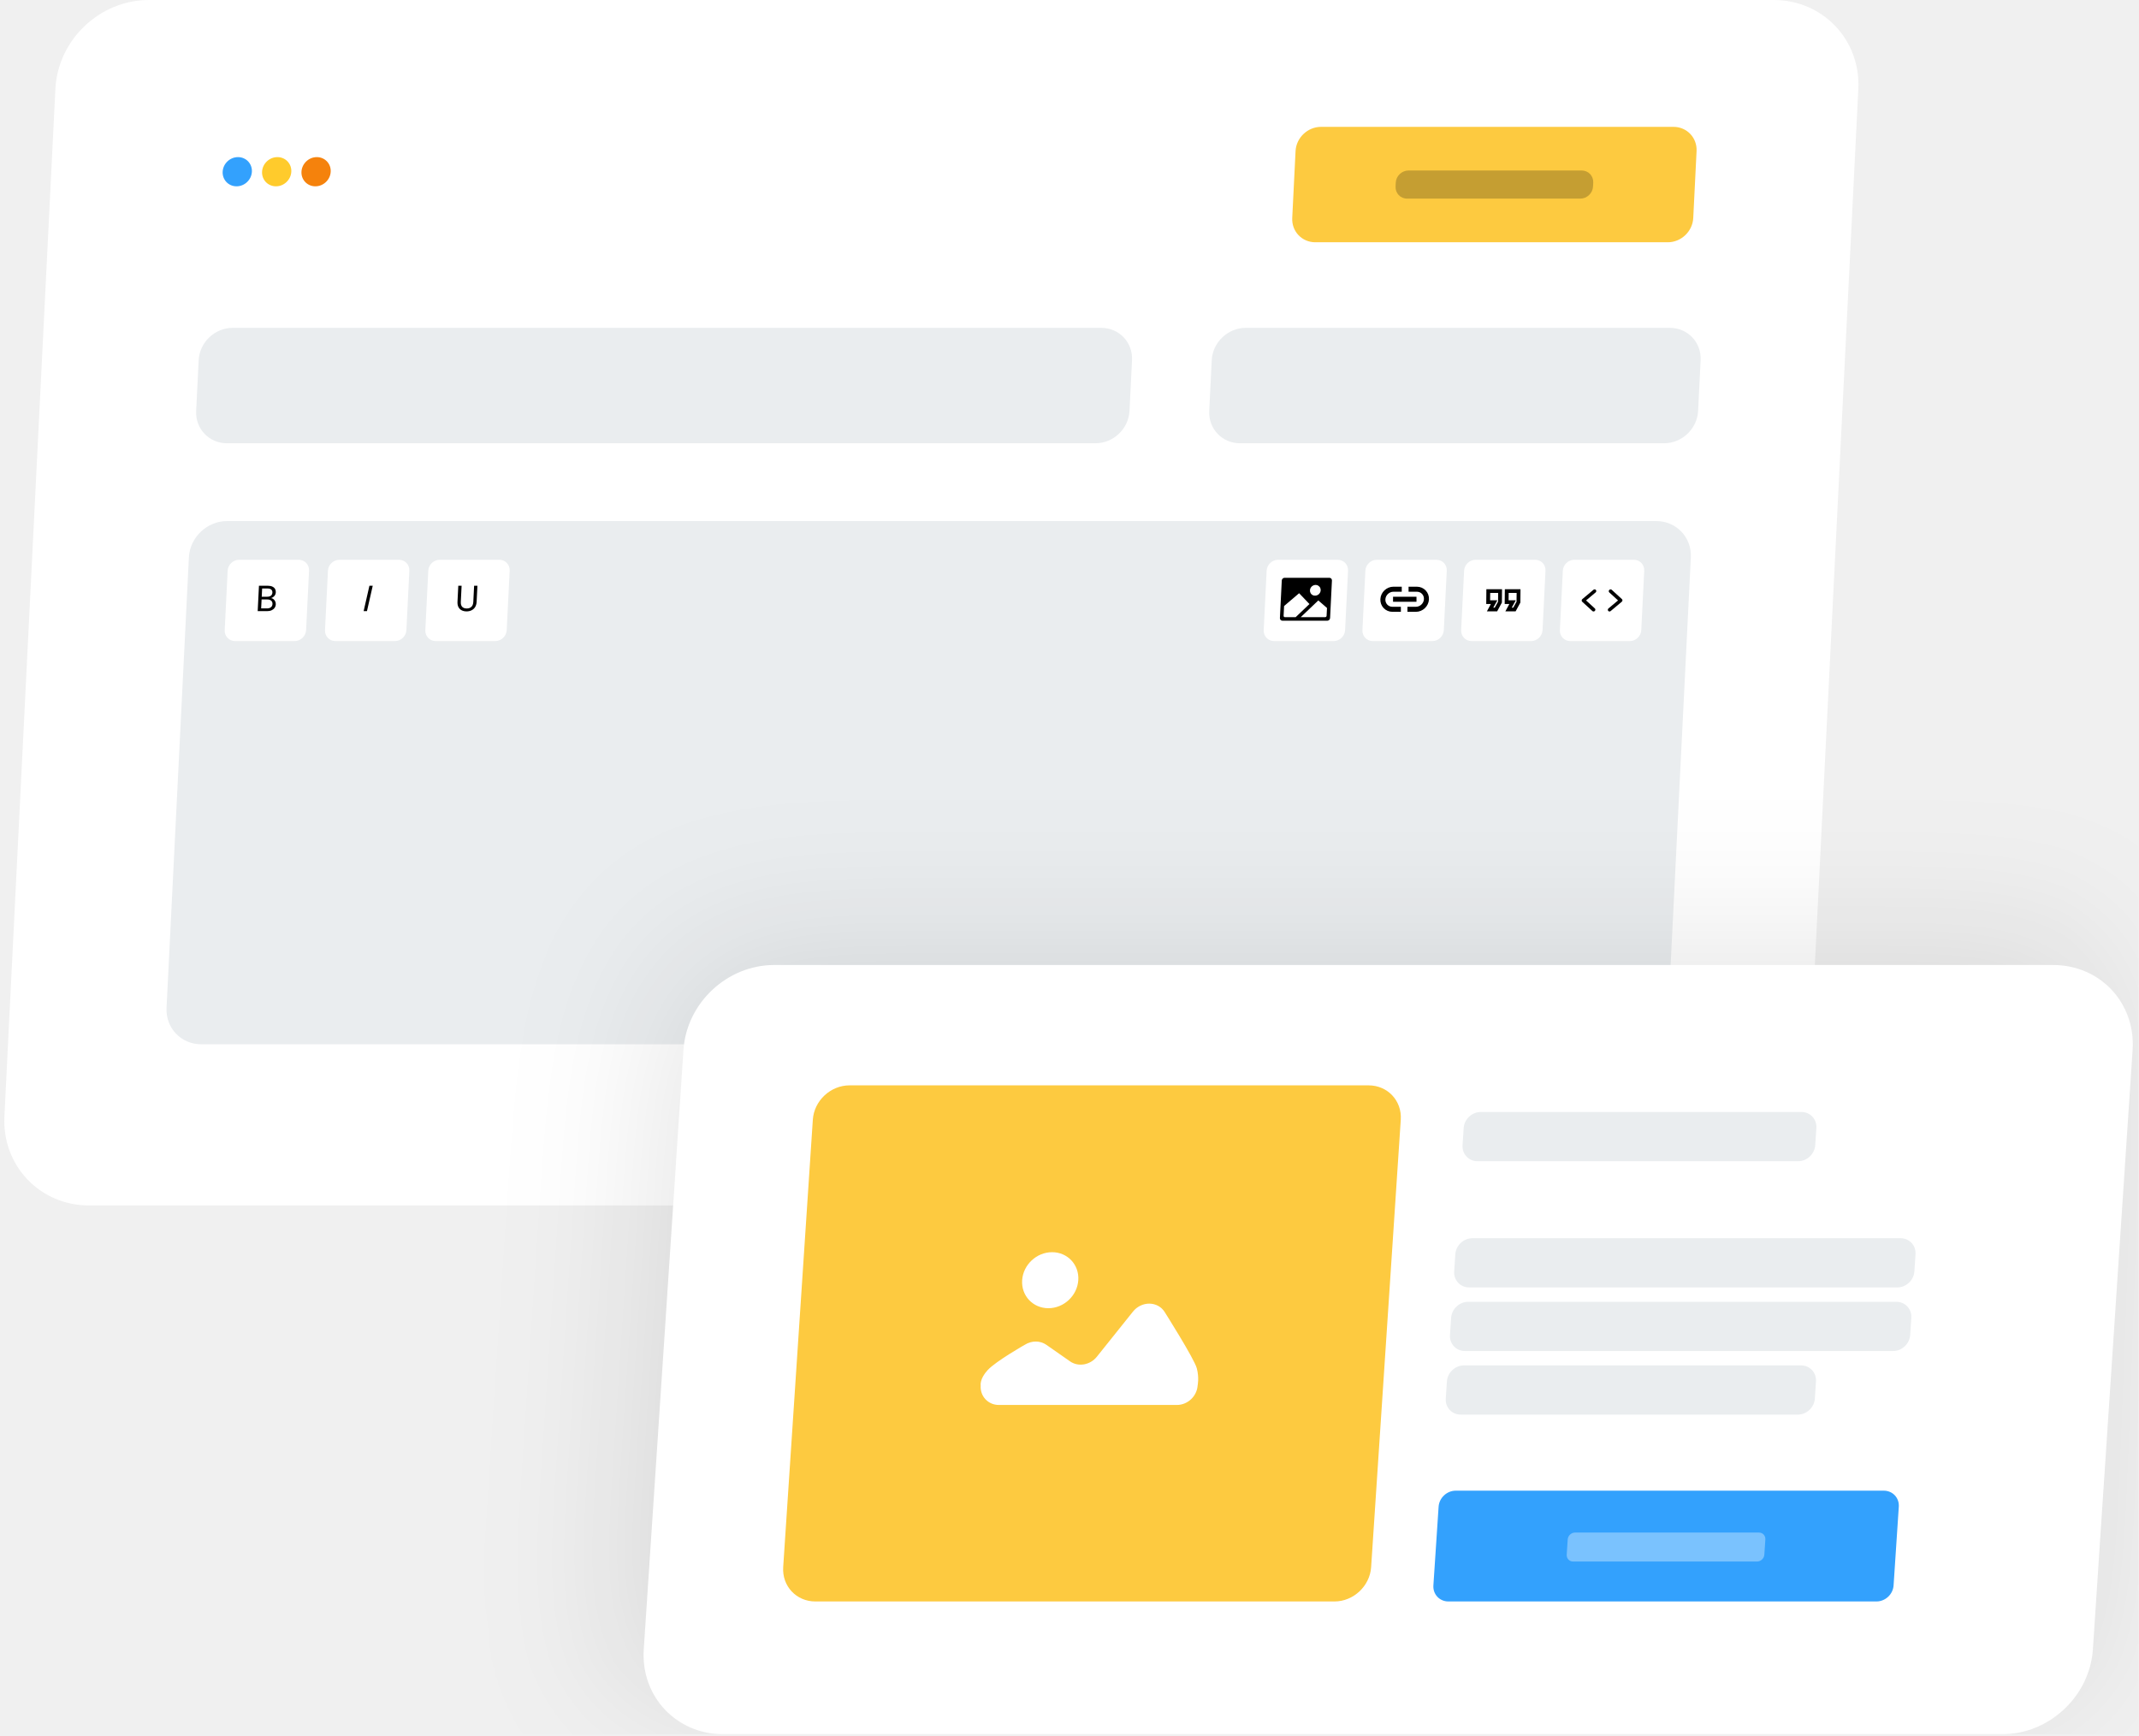
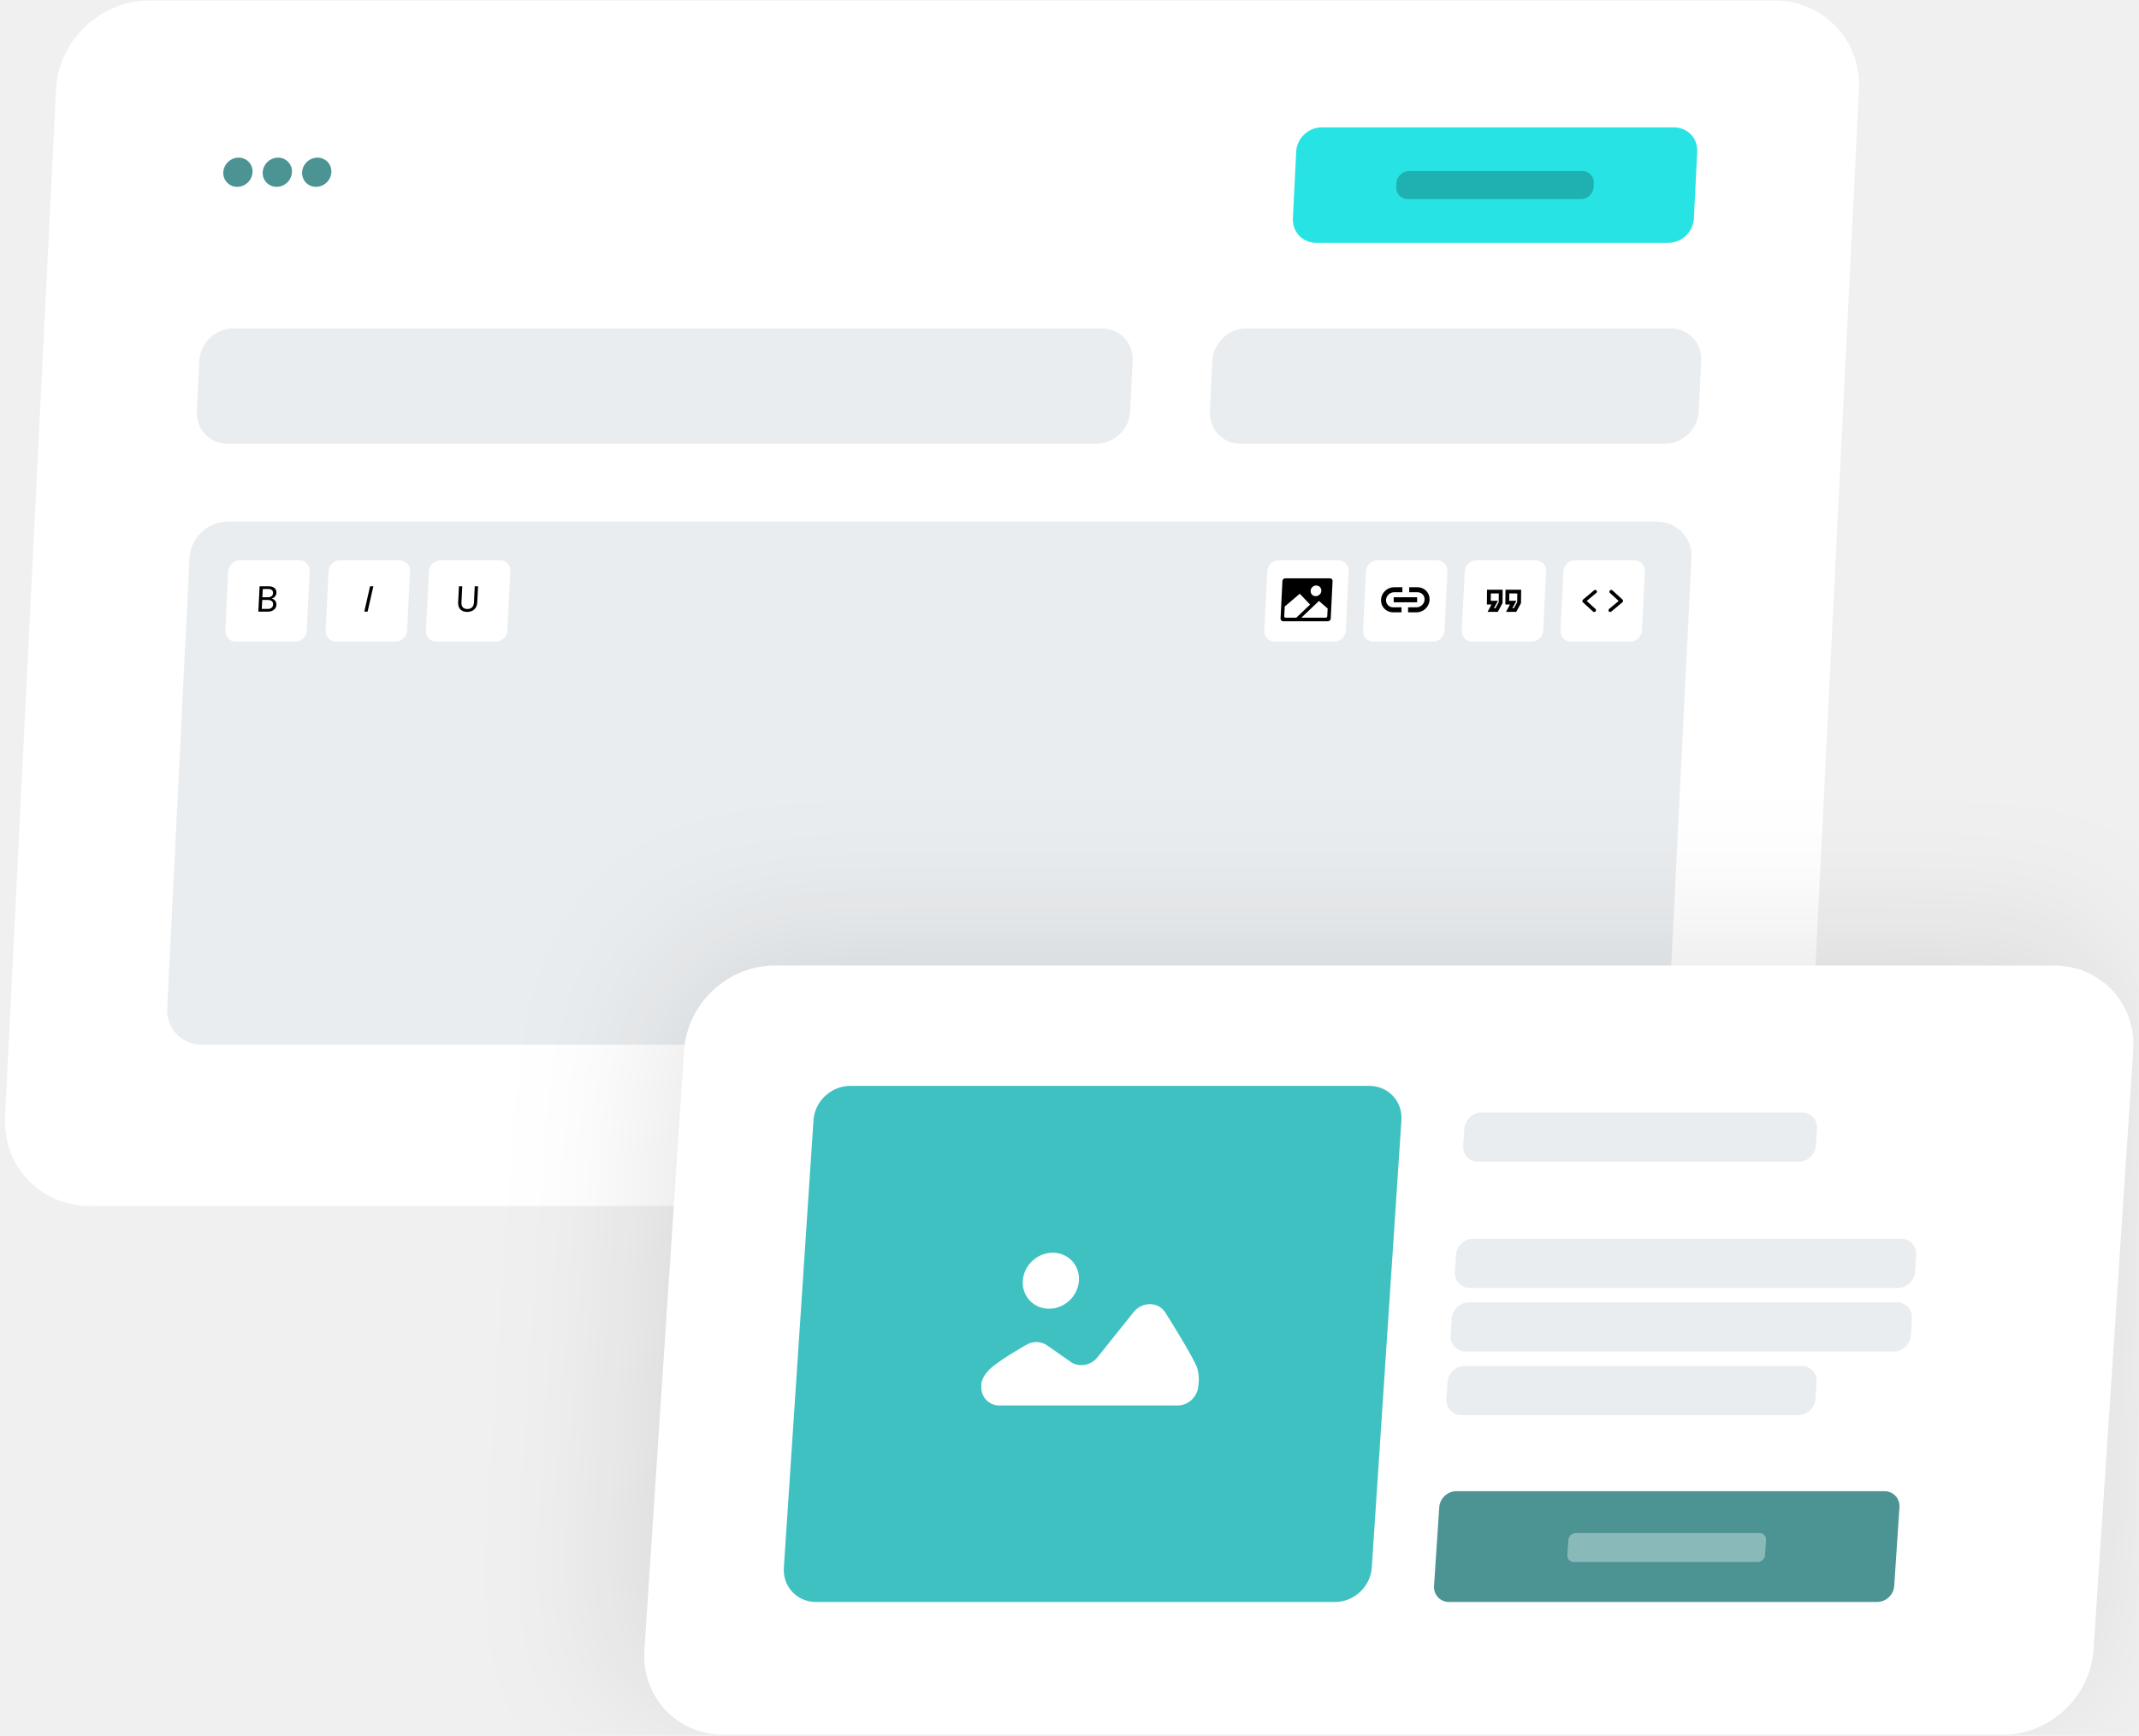
<svg xmlns="http://www.w3.org/2000/svg" width="498" viewBox="0 0 498 404" fill="none">
  <g clip-path="url(#clip0)">
-     <rect width="419.758" height="281.001" rx="20.745" transform="matrix(1 0 -0.0495471 0.998772 13.9219 0)" fill="white" />
-     <rect width="93.364" height="26.905" rx="5.658" transform="matrix(1 0 -0.0495471 0.998772 301.91 29.5342)" fill="#FDCA40" />
-     <rect width="45.974" height="6.556" rx="2.829" transform="matrix(1 0 -0.0495471 0.998772 325.1 39.6963)" fill="black" fill-opacity="0.22" />
-     <rect width="217.301" height="26.903" rx="7.544" transform="matrix(1 0 -0.0495471 0.998772 46.6289 76.3308)" fill="#EAEDEF" />
-     <rect width="113.822" height="26.903" rx="7.544" transform="matrix(1 0 -0.0495471 0.998772 282.49 76.3308)" fill="#EAEDEF" />
-     <rect width="349.684" height="121.967" rx="8.487" transform="matrix(1 0 -0.0495471 0.998772 44.3965 121.311)" fill="#EAEDEF" />
-     <rect width="18.949" height="18.949" rx="2.546" transform="matrix(1 0 -0.0495471 0.998772 53.1289 130.327)" fill="white" />
-     <rect width="18.949" height="18.949" rx="2.546" transform="matrix(1 0 -0.0495471 0.998772 76.4805 130.327)" fill="white" />
-     <rect width="18.949" height="18.949" rx="2.546" transform="matrix(1 0 -0.0495471 0.998772 99.8379 130.327)" fill="white" />
-     <rect width="18.949" height="18.949" rx="2.546" transform="matrix(1 0 -0.0495471 0.998772 295.027 130.327)" fill="white" />
-     <rect width="18.949" height="18.949" rx="2.546" transform="matrix(1 0 -0.0495471 0.998772 318.012 130.327)" fill="white" />
-     <rect width="18.949" height="18.949" rx="2.546" transform="matrix(1 0 -0.0495471 0.998772 340.998 130.327)" fill="white" />
-     <rect width="18.949" height="18.949" rx="2.546" transform="matrix(1 0 -0.0495471 0.998772 363.984 130.327)" fill="white" />
-     <path d="M63.109 139.243C63.322 139.277 63.513 139.364 63.681 139.506C63.855 139.647 63.988 139.822 64.079 140.031C64.177 140.24 64.219 140.463 64.207 140.701C64.193 141 64.103 141.271 63.938 141.514C63.774 141.751 63.541 141.941 63.24 142.082C62.944 142.218 62.599 142.285 62.203 142.285H59.996L60.29 136.378H62.411C62.813 136.378 63.151 136.446 63.428 136.582C63.704 136.712 63.907 136.89 64.037 137.116C64.168 137.342 64.226 137.596 64.212 137.878C64.194 138.229 64.084 138.52 63.88 138.751C63.682 138.977 63.425 139.141 63.109 139.243ZM60.935 138.929H62.233C62.596 138.929 62.88 138.844 63.086 138.675C63.292 138.505 63.403 138.271 63.418 137.972C63.433 137.672 63.346 137.438 63.156 137.268C62.966 137.099 62.685 137.014 62.312 137.014H61.03L60.935 138.929ZM62.166 141.65C62.551 141.65 62.855 141.559 63.079 141.379C63.303 141.198 63.423 140.946 63.439 140.624C63.455 140.297 63.355 140.039 63.138 139.853C62.921 139.661 62.623 139.565 62.244 139.565H60.904L60.8 141.65H62.166Z" fill="black" />
-     <path d="M86.779 136.378L85.434 142.285H84.661L86.007 136.378H86.779Z" fill="black" />
-     <path d="M107.471 136.378L107.285 140.116C107.259 140.641 107.367 141.031 107.609 141.285C107.857 141.54 108.209 141.667 108.668 141.667C109.12 141.667 109.48 141.54 109.747 141.285C110.02 141.031 110.17 140.641 110.196 140.116L110.381 136.378H111.153L110.968 140.107C110.944 140.599 110.824 141.014 110.609 141.353C110.395 141.686 110.114 141.935 109.766 142.099C109.424 142.263 109.044 142.345 108.626 142.345C108.207 142.345 107.832 142.263 107.501 142.099C107.175 141.935 106.922 141.686 106.74 141.353C106.565 141.014 106.489 140.599 106.513 140.107L106.698 136.378H107.471Z" fill="black" />
-     <path fill-rule="evenodd" clip-rule="evenodd" d="M350.477 142.337H352.863L353.968 140.292L354.001 137.182H350.358L350.322 140.619H351.406L350.477 142.337ZM352.314 141.478H351.962L352.907 139.76H351.229L351.248 138.041H353.102L353.08 140.086L352.314 141.478ZM348.563 142.338H346.178L347.106 140.619H346.023L346.059 137.182H349.701L349.668 140.293L348.563 142.338ZM348.012 141.478H347.659L348.605 139.76H346.927L346.946 138.041H348.8L348.778 140.086L348.012 141.478Z" fill="black" />
-     <path d="M309.506 134.521H299.079C298.913 134.521 298.75 134.587 298.627 134.704C298.504 134.821 298.43 134.98 298.422 135.146L297.988 143.894C297.98 144.06 298.038 144.219 298.149 144.336C298.261 144.453 298.417 144.519 298.583 144.519H309.01C309.176 144.519 309.338 144.453 309.462 144.336C309.585 144.219 309.659 144.06 309.667 143.894L310.101 135.146C310.109 134.98 310.051 134.821 309.939 134.704C309.828 134.587 309.672 134.521 309.506 134.521ZM306.181 136.193C306.438 136.169 306.692 136.225 306.909 136.353C307.126 136.481 307.295 136.674 307.393 136.907C307.49 137.139 307.512 137.4 307.455 137.653C307.398 137.906 307.265 138.139 307.074 138.321C306.883 138.502 306.644 138.624 306.388 138.668C306.133 138.712 305.873 138.678 305.646 138.569C305.418 138.46 305.234 138.281 305.117 138.059C305 137.836 304.957 137.579 304.993 137.323C305.034 137.032 305.175 136.76 305.392 136.553C305.609 136.347 305.888 136.219 306.181 136.193V136.193ZM299.145 143.686C299.063 143.686 298.985 143.653 298.929 143.594C298.873 143.536 298.844 143.456 298.848 143.373L298.961 141.092L302.463 138.114L304.865 140.633L301.658 143.686H299.145ZM308.858 143.373C308.854 143.456 308.817 143.536 308.756 143.594C308.694 143.653 308.613 143.686 308.53 143.686H302.838L306.929 139.793L308.949 141.547L308.858 143.373Z" fill="black" />
-     <path d="M325.566 141.858H324.185C323.564 141.858 322.981 141.612 322.564 141.173C322.147 140.735 321.929 140.14 321.96 139.52C321.991 138.9 322.267 138.305 322.728 137.867C323.188 137.429 323.796 137.182 324.417 137.182H325.768M328.527 137.182H329.878C330.499 137.182 331.082 137.429 331.499 137.867C331.916 138.305 332.134 138.9 332.103 139.52C332.072 140.14 331.796 140.735 331.335 141.173C330.875 141.612 330.267 141.858 329.646 141.858H328.265M324.912 139.52H329.2" stroke="black" stroke-width="1.17" stroke-linecap="square" stroke-linejoin="round" />
-     <path d="M371.002 142.364C370.904 142.364 370.81 142.328 370.739 142.263L368.367 140.096C368.325 140.058 368.293 140.011 368.271 139.958C368.25 139.905 368.241 139.848 368.243 139.79C368.246 139.732 368.262 139.675 368.288 139.622C368.315 139.57 368.352 139.523 368.397 139.485L370.985 137.317C371.07 137.246 371.177 137.211 371.285 137.218C371.392 137.225 371.49 137.274 371.557 137.356C371.624 137.437 371.655 137.543 371.642 137.65C371.63 137.758 371.575 137.858 371.49 137.929L369.268 139.79L371.305 141.652C371.365 141.706 371.406 141.778 371.422 141.858C371.438 141.939 371.429 142.023 371.396 142.1C371.363 142.178 371.308 142.245 371.238 142.292C371.167 142.339 371.085 142.364 371.002 142.364V142.364ZM374.722 142.364C374.639 142.364 374.56 142.339 374.494 142.292C374.428 142.245 374.379 142.178 374.354 142.1C374.329 142.023 374.328 141.939 374.352 141.858C374.376 141.778 374.424 141.706 374.489 141.652L376.712 139.79L374.674 137.929C374.596 137.858 374.552 137.758 374.55 137.65C374.548 137.543 374.589 137.437 374.664 137.356C374.739 137.274 374.842 137.225 374.95 137.218C375.058 137.211 375.163 137.246 375.24 137.317L377.613 139.485C377.654 139.523 377.687 139.57 377.708 139.622C377.73 139.675 377.739 139.732 377.736 139.79C377.733 139.848 377.718 139.905 377.692 139.958C377.665 140.011 377.628 140.058 377.582 140.096L374.995 142.263C374.918 142.328 374.821 142.364 374.722 142.364V142.364Z" fill="black" />
-     <circle r="3.404" transform="matrix(1 0 -0.0495471 0.998772 55.2416 39.9786)" fill="#33A1FD" />
-     <circle r="3.404" transform="matrix(1 0 -0.0495471 0.998772 64.4174 39.9786)" fill="#FFCB2C" />
-     <circle r="3.404" transform="matrix(1 0 -0.0495471 0.998772 73.5912 39.9786)" fill="#F5820C" />
+     <rect width="419.758" height="281.001" rx="20.745" transform="matrix(1 0 -0.0495471 0.998772 14.0723 0.120728)" fill="white" />
+     <rect width="93.364" height="26.905" rx="5.658" transform="matrix(1 0 -0.0495471 0.998772 302.06 29.6548)" fill="#28E3E3" />
+     <rect width="45.974" height="6.556" rx="2.829" transform="matrix(1 0 -0.0495471 0.998772 325.25 39.817)" fill="black" fill-opacity="0.22" />
+     <rect width="217.301" height="26.903" rx="7.544" transform="matrix(1 0 -0.0495471 0.998772 46.7799 76.4515)" fill="#EAEDEF" />
+     <rect width="113.822" height="26.903" rx="7.544" transform="matrix(1 0 -0.0495471 0.998772 282.641 76.4515)" fill="#EAEDEF" />
+     <rect width="349.684" height="121.967" rx="8.487" transform="matrix(1 0 -0.0495471 0.998772 44.5466 121.432)" fill="#EAEDEF" />
+     <rect width="18.949" height="18.949" rx="2.546" transform="matrix(1 0 -0.0495471 0.998772 53.2786 130.448)" fill="white" />
+     <rect width="18.949" height="18.949" rx="2.546" transform="matrix(1 0 -0.0495471 0.998772 76.6307 130.448)" fill="white" />
+     <rect width="18.949" height="18.949" rx="2.546" transform="matrix(1 0 -0.0495471 0.998772 99.9888 130.448)" fill="white" />
+     <rect width="18.949" height="18.949" rx="2.546" transform="matrix(1 0 -0.0495471 0.998772 295.177 130.448)" fill="white" />
+     <rect width="18.949" height="18.949" rx="2.546" transform="matrix(1 0 -0.0495471 0.998772 318.162 130.448)" fill="white" />
+     <rect width="18.949" height="18.949" rx="2.546" transform="matrix(1 0 -0.0495471 0.998772 341.149 130.448)" fill="white" />
+     <rect width="18.949" height="18.949" rx="2.546" transform="matrix(1 0 -0.0495471 0.998772 364.134 130.448)" fill="white" />
+     <path d="M63.259 139.363C63.473 139.397 63.663 139.485 63.832 139.626C64.006 139.767 64.139 139.943 64.23 140.152C64.327 140.361 64.37 140.584 64.358 140.821C64.343 141.121 64.253 141.392 64.089 141.635C63.924 141.872 63.691 142.061 63.39 142.203C63.095 142.338 62.749 142.406 62.353 142.406H60.147L60.44 136.499H62.561C62.963 136.499 63.302 136.567 63.578 136.702C63.855 136.832 64.058 137.01 64.188 137.236C64.318 137.462 64.376 137.716 64.362 137.999C64.345 138.349 64.234 138.64 64.031 138.872C63.833 139.098 63.576 139.262 63.259 139.363ZM61.086 139.05H62.384C62.746 139.05 63.03 138.965 63.237 138.796C63.443 138.626 63.554 138.392 63.569 138.092C63.583 137.793 63.496 137.558 63.306 137.389C63.117 137.219 62.835 137.134 62.462 137.134H61.181L61.086 139.05ZM62.317 141.77C62.702 141.77 63.006 141.68 63.23 141.499C63.454 141.318 63.574 141.067 63.59 140.745C63.606 140.417 63.505 140.16 63.288 139.974C63.072 139.782 62.774 139.685 62.395 139.685H61.054L60.951 141.77H62.317Z" fill="black" />
+     <path d="M86.928 136.499L85.583 142.406H84.811L86.156 136.499H86.928Z" fill="black" />
+     <path d="M107.622 136.499L107.436 140.236C107.41 140.762 107.518 141.152 107.76 141.406C108.008 141.66 108.36 141.787 108.819 141.787C109.271 141.787 109.631 141.66 109.898 141.406C110.171 141.152 110.321 140.762 110.347 140.236L110.532 136.499H111.304L111.119 140.228C111.095 140.719 110.975 141.135 110.76 141.474C110.546 141.807 110.265 142.056 109.917 142.219C109.575 142.383 109.195 142.465 108.777 142.465C108.358 142.465 107.983 142.383 107.652 142.219C107.326 142.056 107.073 141.807 106.891 141.474C106.716 141.135 106.64 140.719 106.664 140.228L106.849 136.499H107.622Z" fill="black" />
+     <path fill-rule="evenodd" clip-rule="evenodd" d="M350.628 142.458H353.014L354.119 140.413L354.151 137.303H350.509L350.473 140.74H351.557L350.628 142.458ZM352.465 141.599H352.112L353.058 139.88H351.38L351.399 138.162H353.253L353.231 140.207L352.465 141.599ZM348.714 142.458H346.329L347.257 140.74H346.174L346.21 137.303H349.852L349.819 140.413L348.714 142.458ZM348.163 141.599H347.81L348.756 139.88H347.078L347.097 138.162H348.951L348.929 140.207L348.163 141.599Z" fill="black" />
+     <path d="M309.657 134.642H299.23C299.064 134.642 298.901 134.708 298.778 134.825C298.655 134.942 298.581 135.101 298.573 135.267L298.139 144.015C298.131 144.181 298.189 144.34 298.3 144.457C298.412 144.574 298.568 144.64 298.734 144.64H309.161C309.327 144.64 309.489 144.574 309.612 144.457C309.736 144.34 309.809 144.181 309.818 144.015L310.252 135.267C310.26 135.101 310.202 134.942 310.09 134.825C309.979 134.708 309.823 134.642 309.657 134.642ZM306.332 136.313C306.589 136.29 306.843 136.346 307.06 136.474C307.277 136.601 307.446 136.795 307.543 137.027C307.641 137.26 307.663 137.521 307.606 137.774C307.549 138.027 307.416 138.26 307.225 138.442C307.034 138.623 306.795 138.745 306.539 138.789C306.283 138.833 306.024 138.799 305.797 138.689C305.569 138.58 305.385 138.402 305.268 138.179C305.151 137.957 305.108 137.7 305.144 137.444C305.185 137.153 305.326 136.881 305.543 136.674C305.76 136.468 306.039 136.34 306.332 136.313ZM299.296 143.807C299.213 143.807 299.135 143.774 299.08 143.715C299.024 143.657 298.995 143.577 298.999 143.494L299.112 141.213L302.613 138.235L305.016 140.754L301.809 143.807H299.296ZM309.009 143.494C309.005 143.577 308.968 143.657 308.907 143.715C308.845 143.774 308.764 143.807 308.681 143.807H302.988L307.08 139.913L309.1 141.667L309.009 143.494Z" fill="black" />
+     <path d="M325.717 141.979H324.335C323.714 141.979 323.131 141.732 322.714 141.294C322.297 140.855 322.08 140.261 322.111 139.641C322.141 139.021 322.417 138.426 322.878 137.988C323.339 137.549 323.946 137.303 324.567 137.303H325.918M328.678 137.303H330.029C330.649 137.303 331.232 137.549 331.65 137.988C332.067 138.426 332.284 139.021 332.253 139.641C332.222 140.261 331.946 140.855 331.486 141.294C331.025 141.732 330.417 141.979 329.797 141.979H328.415M325.062 139.641H329.35" stroke="black" stroke-width="1.17" stroke-linecap="square" stroke-linejoin="round" />
+     <path d="M371.152 142.485C371.054 142.485 370.961 142.449 370.89 142.384L368.517 140.217C368.476 140.179 368.443 140.132 368.422 140.079C368.4 140.026 368.391 139.969 368.394 139.911C368.397 139.853 368.412 139.796 368.438 139.743C368.465 139.69 368.502 139.643 368.548 139.605L371.135 137.438C371.22 137.367 371.328 137.331 371.435 137.338C371.542 137.346 371.64 137.395 371.707 137.476C371.774 137.557 371.805 137.663 371.792 137.771C371.78 137.878 371.725 137.979 371.641 138.05L369.418 139.911L371.456 141.772C371.515 141.827 371.556 141.899 371.572 141.979C371.588 142.059 371.58 142.144 371.547 142.221C371.514 142.299 371.458 142.365 371.388 142.412C371.317 142.459 371.235 142.485 371.152 142.485ZM374.872 142.485C374.789 142.485 374.71 142.459 374.644 142.412C374.578 142.365 374.529 142.299 374.504 142.221C374.479 142.144 374.478 142.059 374.502 141.979C374.527 141.899 374.574 141.827 374.639 141.772L376.862 139.911L374.824 138.05C374.747 137.979 374.702 137.878 374.7 137.771C374.698 137.663 374.739 137.557 374.814 137.476C374.89 137.395 374.992 137.346 375.1 137.338C375.208 137.331 375.313 137.367 375.391 137.438L377.763 139.605C377.805 139.643 377.837 139.69 377.859 139.743C377.88 139.796 377.889 139.853 377.887 139.911C377.884 139.969 377.868 140.026 377.842 140.079C377.815 140.132 377.778 140.179 377.733 140.217L375.145 142.384C375.068 142.449 374.971 142.485 374.872 142.485Z" fill="black" />
+     <circle r="3.404" transform="matrix(1 0 -0.0495471 0.998772 55.392 40.0994)" fill="#4C9394" />
+     <circle r="3.404" transform="matrix(1 0 -0.0495471 0.998772 64.5683 40.0994)" fill="#4C9394" />
+     <circle r="3.404" transform="matrix(1 0 -0.0495471 0.998772 73.7426 40.0994)" fill="#4C9394" />
    <g filter="url(#filter0_d)">
-       <rect width="337.387" height="179.479" rx="19.802" transform="matrix(1 0 -0.0660997 0.997813 160.432 224.672)" fill="white" />
+       <rect width="337.387" height="179.479" rx="19.802" transform="matrix(1 0 -0.0660997 0.997813 160.582 224.792)" fill="white" />
    </g>
-     <rect width="136.883" height="120.423" rx="8.013" transform="matrix(1 0 -0.0660997 0.997813 189.773 252.694)" fill="#FDCA40" />
-     <rect width="107.142" height="11.486" rx="3.74" transform="matrix(1 0 -0.0660997 0.997813 339.074 288.281)" fill="#EAEDEF" />
-     <rect width="82.111" height="11.486" rx="3.74" transform="matrix(1 0 -0.0660997 0.997813 341.021 258.894)" fill="#EAEDEF" />
-     <rect width="107.142" height="11.486" rx="3.74" transform="matrix(1 0 -0.0660997 0.997813 338.096 303.087)" fill="#EAEDEF" />
-     <rect width="85.928" height="11.486" rx="3.74" transform="matrix(1 0 -0.0660997 0.997813 337.115 317.894)" fill="#EAEDEF" />
-     <rect width="107.142" height="25.852" rx="3.74" transform="matrix(1 0 -0.0660997 0.997813 335.182 347.059)" fill="#33A1FD" />
-     <rect width="46.015" height="6.764" rx="1.606" transform="matrix(1 0 -0.0660997 0.997813 365.1 356.809)" fill="white" fill-opacity="0.35" />
-     <path d="M244.943 291.536C248.552 291.535 251.285 294.455 251.047 298.057C250.808 301.658 247.689 304.578 244.079 304.578C240.47 304.578 237.737 301.658 237.976 298.056C238.215 294.455 241.334 291.536 244.943 291.536Z" fill="white" />
-     <path d="M278.637 318.56C279.224 320.77 278.83 322.585 278.83 322.585C278.665 325.081 276.503 327.105 274 327.105H232.554C230.052 327.105 228.158 325.081 228.323 322.585C228.323 322.585 228.035 321.043 229.965 318.967C231.895 316.89 238.606 313.083 238.606 313.083C240.195 312.084 242.168 312.092 243.615 313.102L249.127 316.952C251.054 318.3 253.809 317.821 255.372 315.868L263.782 305.361C264.721 304.187 266.142 303.499 267.599 303.512C269.056 303.524 270.371 304.236 271.133 305.425C271.133 305.425 278.049 316.35 278.637 318.56Z" fill="white" />
+     <rect width="136.883" height="120.423" rx="8.013" transform="matrix(1 0 -0.0660997 0.997813 189.924 252.815)" fill="#40C1C1" />
+     <rect width="107.142" height="11.486" rx="3.74" transform="matrix(1 0 -0.0660997 0.997813 339.225 288.402)" fill="#EAEDEF" />
+     <rect width="82.111" height="11.486" rx="3.74" transform="matrix(1 0 -0.0660997 0.997813 341.172 259.015)" fill="#EAEDEF" />
+     <rect width="107.142" height="11.486" rx="3.74" transform="matrix(1 0 -0.0660997 0.997813 338.245 303.208)" fill="#EAEDEF" />
+     <rect width="85.928" height="11.486" rx="3.74" transform="matrix(1 0 -0.0660997 0.997813 337.266 318.015)" fill="#EAEDEF" />
+     <rect width="107.142" height="25.852" rx="3.74" transform="matrix(1 0 -0.0660997 0.997813 335.332 347.179)" fill="#4C9394" />
+     <rect width="46.015" height="6.764" rx="1.606" transform="matrix(1 0 -0.0660997 0.997813 365.251 356.93)" fill="white" fill-opacity="0.35" />
+     <path d="M245.093 291.657C248.703 291.656 251.435 294.576 251.197 298.177C250.959 301.779 247.839 304.698 244.23 304.698C240.62 304.698 237.888 301.778 238.127 298.177C238.365 294.576 241.484 291.657 245.093 291.657Z" fill="white" />
+     <path d="M278.788 318.681C279.375 320.891 278.981 322.705 278.981 322.705C278.815 325.202 276.653 327.226 274.151 327.226H232.705C230.203 327.226 228.309 325.202 228.474 322.705C228.474 322.705 228.185 321.164 230.116 319.087C232.046 317.011 238.757 313.204 238.757 313.204C240.345 312.205 242.319 312.212 243.766 313.223L249.277 317.073C251.205 318.421 253.959 317.942 255.523 315.989L263.932 305.482C264.872 304.308 266.292 303.62 267.749 303.632C269.207 303.645 270.522 304.357 271.284 305.546C271.284 305.546 278.2 316.471 278.788 318.681Z" fill="white" />
  </g>
  <defs>
-     <filter id="filter0_d" x="110.229" y="185.067" width="418.386" height="250.753" filterUnits="userSpaceOnUse" color-interpolation-filters="sRGB">
+     <filter id="filter0_d" x="110.379" y="185.188" width="418.386" height="250.753" filterUnits="userSpaceOnUse" color-interpolation-filters="sRGB">
      <feFlood flood-opacity="0" result="BackgroundImageFix" />
      <feColorMatrix in="SourceAlpha" type="matrix" values="0 0 0 0 0 0 0 0 0 0 0 0 0 0 0 0 0 0 127 0" />
      <feOffset dx="-3.772" dy="-3.772" />
      <feGaussianBlur stdDeviation="17.916" />
      <feColorMatrix type="matrix" values="0 0 0 0 0 0 0 0 0 0 0 0 0 0 0 0 0 0 0.1 0" />
      <feBlend mode="normal" in2="BackgroundImageFix" result="effect1_dropShadow" />
      <feBlend mode="normal" in="SourceGraphic" in2="effect1_dropShadow" result="shape" />
    </filter>
    <clipPath id="clip0">
-       <rect width="497.819" height="403.759" fill="white" />
+       <rect width="497.819" height="403.759" fill="white" transform="translate(0.149414 0.120728)" />
    </clipPath>
  </defs>
</svg>
